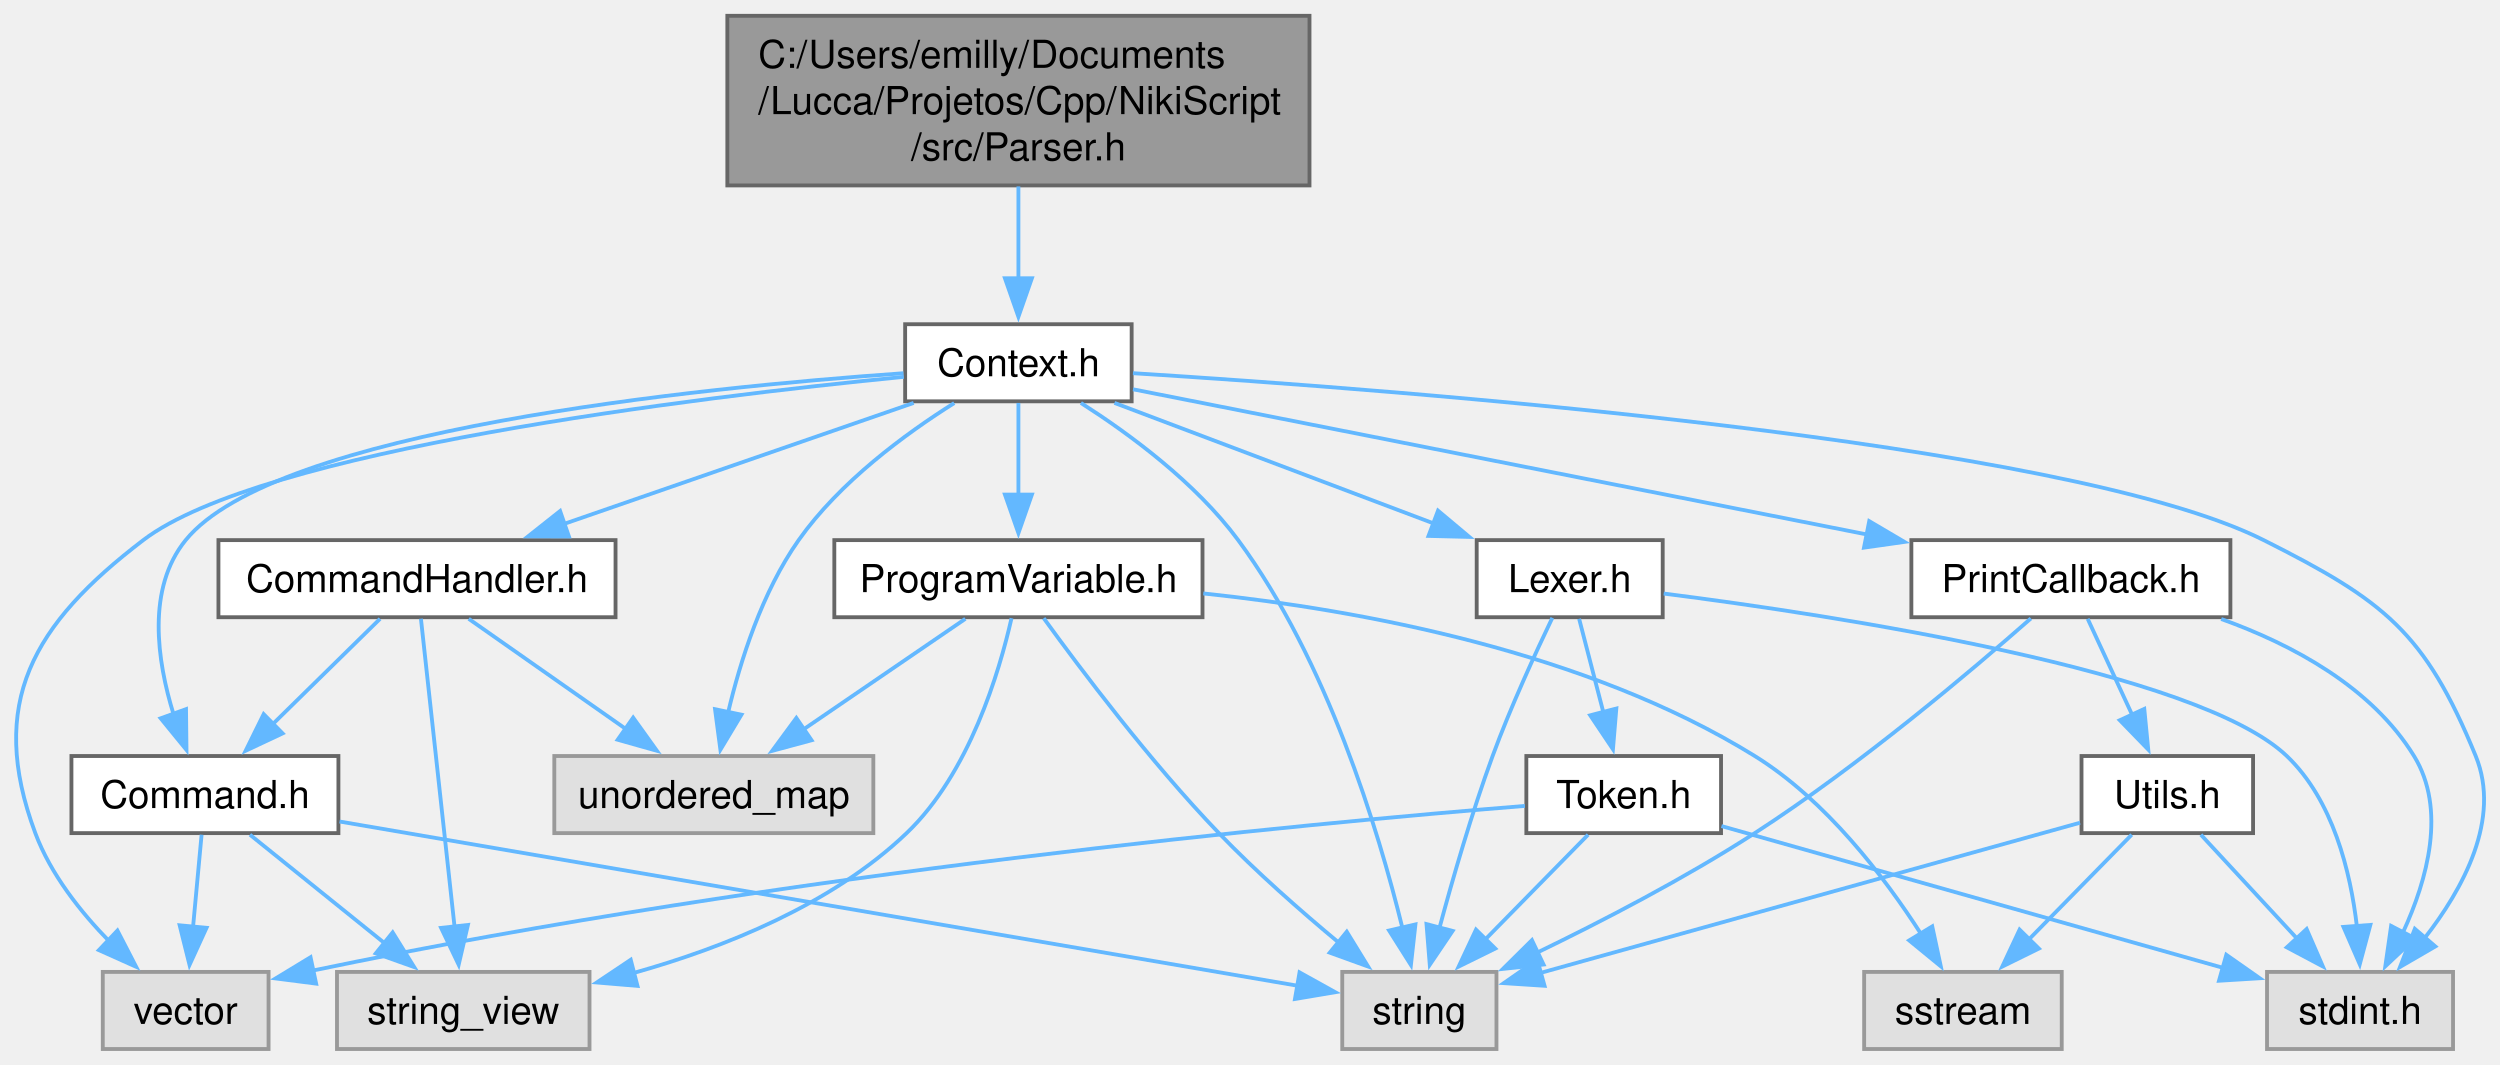
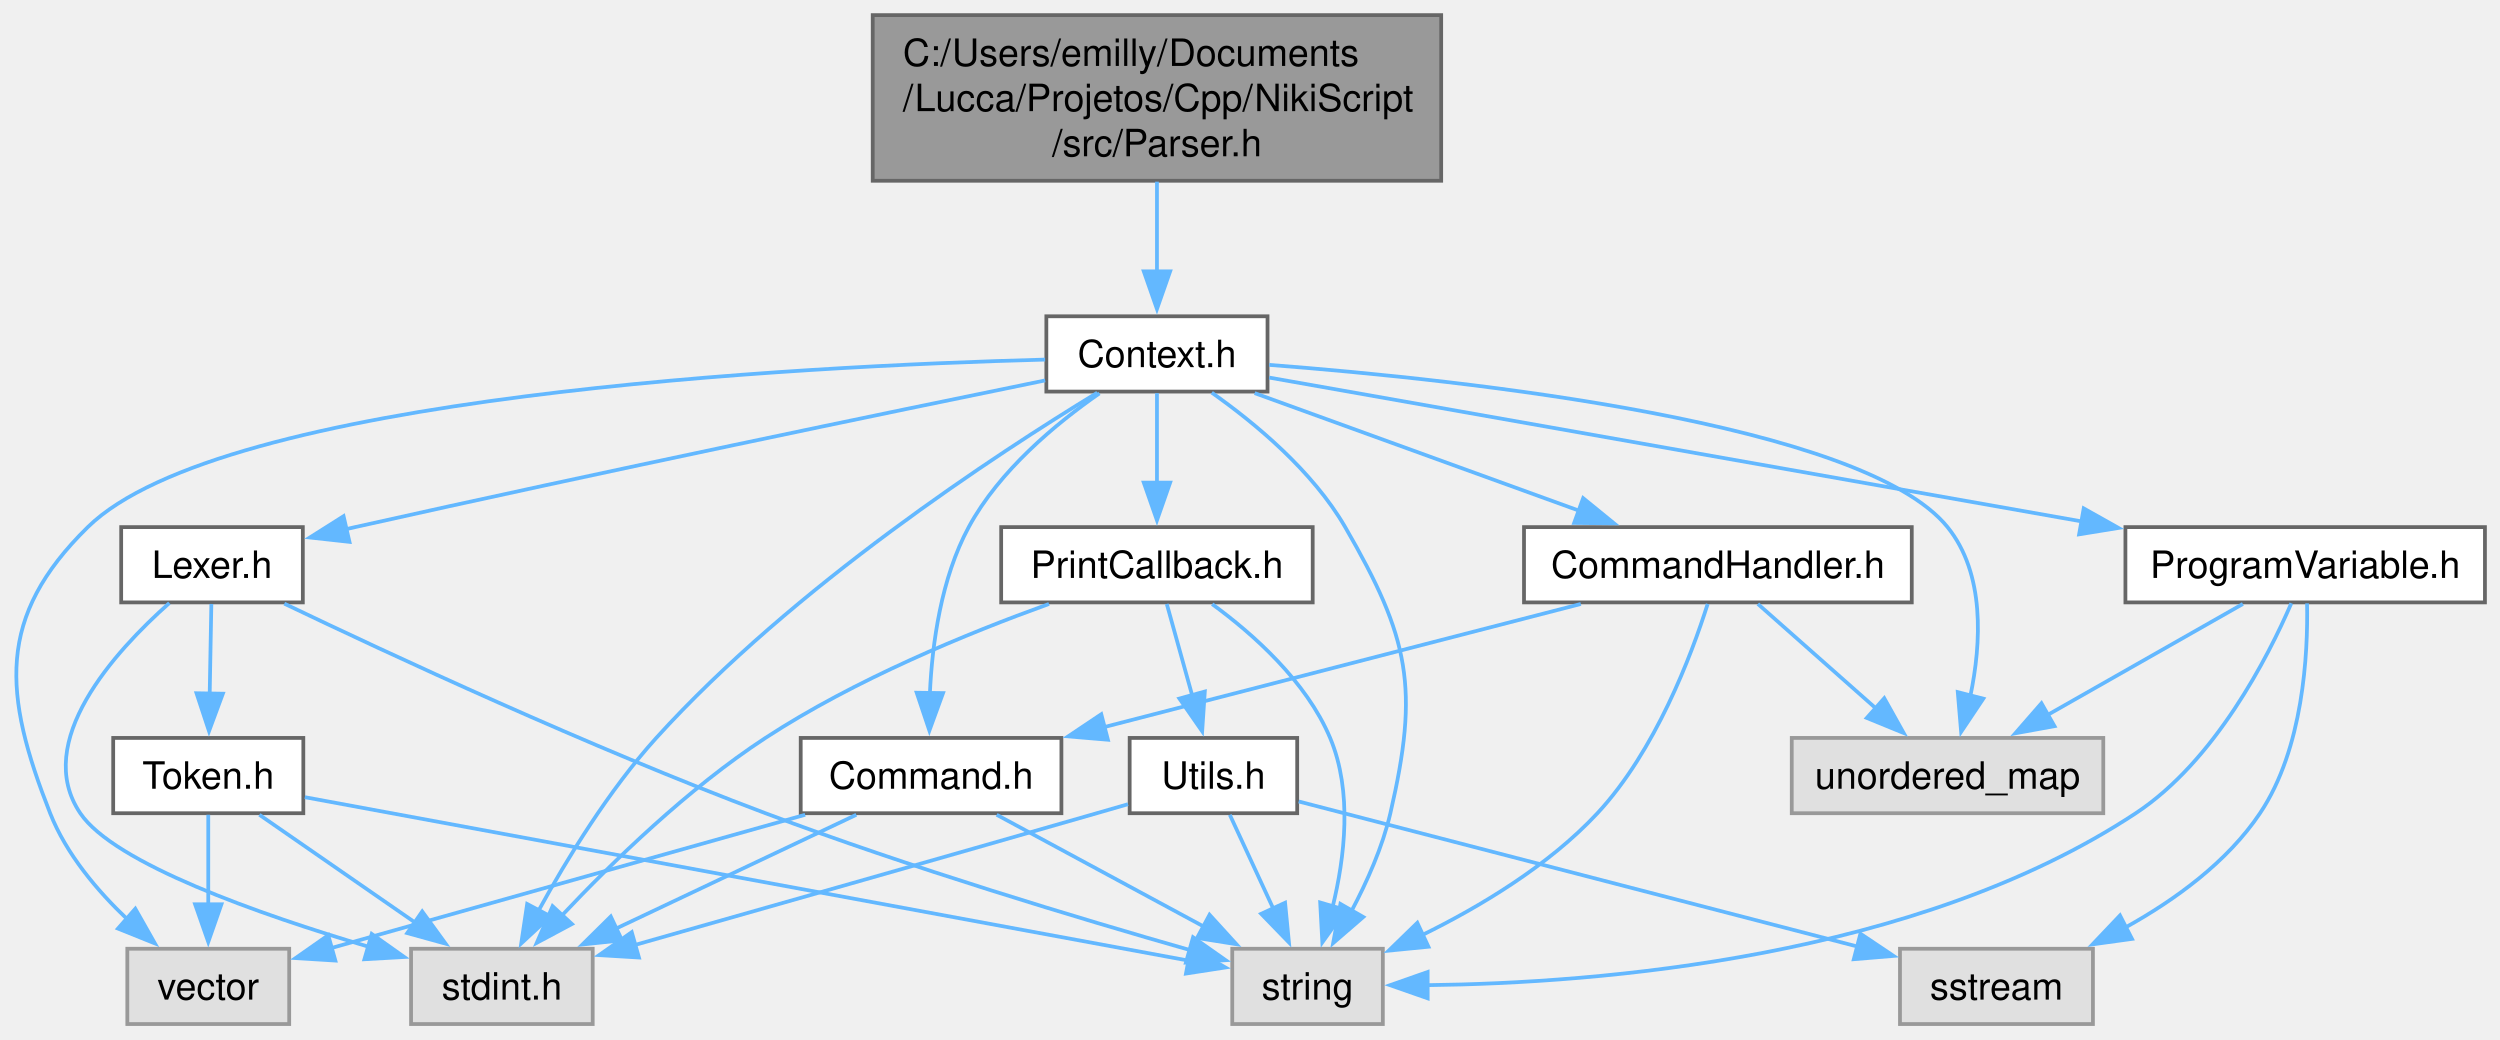
- <svg xmlns="http://www.w3.org/2000/svg" xmlns:xlink="http://www.w3.org/1999/xlink" width="648pt" height="276pt" viewBox="0.00 0.00 648.46 276.00">
+ <svg xmlns="http://www.w3.org/2000/svg" xmlns:xlink="http://www.w3.org/1999/xlink" width="664pt" height="276pt" viewBox="0.00 0.00 664.07 276.00">
  <g id="graph0" class="graph" transform="scale(1 1) rotate(0) translate(4 272)">
    <g id="Node000001" class="node">
      <g id="a_Node000001">
        <a xlink:title=" ">
-           <polygon fill="#999999" stroke="#666666" points="335.66,-268 184.66,-268 184.66,-224 335.66,-224 335.66,-268" />
-           <text text-anchor="start" x="192.66" y="-254.5" font-family="Helvetica,sans-Serif" font-size="10.00">C:/Users/emilly/Documents</text>
-           <text text-anchor="start" x="192.66" y="-242.5" font-family="Helvetica,sans-Serif" font-size="10.00">/Lucca/Projetos/Cpp/NikiScript</text>
-           <text text-anchor="middle" x="260.16" y="-230.5" font-family="Helvetica,sans-Serif" font-size="10.00">/src/Parser.h</text>
+           <polygon fill="#999999" stroke="#666666" points="378.82,-268 227.82,-268 227.82,-224 378.82,-224 378.82,-268" />
+           <text text-anchor="start" x="235.82" y="-254.5" font-family="Helvetica,sans-Serif" font-size="10.00">C:/Users/emilly/Documents</text>
+           <text text-anchor="start" x="235.82" y="-242.5" font-family="Helvetica,sans-Serif" font-size="10.00">/Lucca/Projetos/Cpp/NikiScript</text>
+           <text text-anchor="middle" x="303.32" y="-230.5" font-family="Helvetica,sans-Serif" font-size="10.00">/src/Parser.h</text>
        </a>
      </g>
    </g>
    <g id="Node000002" class="node">
      <g id="a_Node000002">
        <a xlink:href="_context_8h.html" target="_top" xlink:title=" ">
-           <polygon fill="white" stroke="#666666" points="289.53,-188 230.78,-188 230.78,-168 289.53,-168 289.53,-188" />
-           <text text-anchor="middle" x="260.16" y="-174.5" font-family="Helvetica,sans-Serif" font-size="10.00">Context.h</text>
+           <polygon fill="white" stroke="#666666" points="332.69,-188 273.94,-188 273.94,-168 332.69,-168 332.69,-188" />
+           <text text-anchor="middle" x="303.32" y="-174.5" font-family="Helvetica,sans-Serif" font-size="10.00">Context.h</text>
        </a>
      </g>
    </g>
    <g id="edge1_Node000001_Node000002" class="edge">
      <g id="a_edge1_Node000001_Node000002">
        <a xlink:title=" ">
-           <path fill="none" stroke="#63b8ff" d="M260.16,-223.75C260.16,-216.13 260.16,-207.53 260.16,-199.93" />
-           <polygon fill="#63b8ff" stroke="#63b8ff" points="263.66,-199.93 260.16,-189.93 256.66,-199.93 263.66,-199.93" />
+           <path fill="none" stroke="#63b8ff" d="M303.32,-223.75C303.32,-216.13 303.32,-207.53 303.32,-199.93" />
+           <polygon fill="#63b8ff" stroke="#63b8ff" points="306.82,-199.93 303.32,-189.93 299.82,-199.93 306.82,-199.93" />
        </a>
      </g>
    </g>
    <g id="Node000003" class="node">
      <g id="a_Node000003">
        <a xlink:title=" ">
-           <polygon fill="#e0e0e0" stroke="#999999" points="65.66,-20 22.66,-20 22.66,0 65.66,0 65.66,-20" />
-           <text text-anchor="middle" x="44.16" y="-6.5" font-family="Helvetica,sans-Serif" font-size="10.00">vector</text>
+           <polygon fill="#e0e0e0" stroke="#999999" points="72.82,-20 29.82,-20 29.82,0 72.82,0 72.82,-20" />
+           <text text-anchor="middle" x="51.32" y="-6.5" font-family="Helvetica,sans-Serif" font-size="10.00">vector</text>
        </a>
      </g>
    </g>
    <g id="edge2_Node000002_Node000003" class="edge">
      <g id="a_edge2_Node000002_Node000003">
        <a xlink:title=" ">
-           <path fill="none" stroke="#63b8ff" d="M230.44,-174.35C176.18,-169.01 63.83,-155.39 33.16,-132 4.53,-110.17 -7.42,-89.73 5.16,-56 9.14,-45.33 16.92,-35.51 24.48,-27.79" />
-           <polygon fill="#63b8ff" stroke="#63b8ff" points="26.46,-30.73 31.32,-21.32 21.65,-25.65 26.46,-30.73" />
+           <path fill="none" stroke="#63b8ff" d="M273.61,-176.5C208.25,-174.76 54.96,-166.95 19.32,-132 -5.01,-108.15 -3.18,-87.7 9.32,-56 13.58,-45.19 21.79,-35.45 29.83,-27.82" />
+           <polygon fill="#63b8ff" stroke="#63b8ff" points="31.94,-30.63 37.16,-21.41 27.33,-25.36 31.94,-30.63" />
        </a>
      </g>
    </g>
    <g id="Node000004" class="node">
      <g id="a_Node000004">
        <a xlink:title=" ">
-           <polygon fill="#e0e0e0" stroke="#999999" points="632.28,-20 584.03,-20 584.03,0 632.28,0 632.28,-20" />
-           <text text-anchor="middle" x="608.16" y="-6.5" font-family="Helvetica,sans-Serif" font-size="10.00">stdint.h</text>
+           <polygon fill="#e0e0e0" stroke="#999999" points="153.44,-20 105.19,-20 105.19,0 153.44,0 153.44,-20" />
+           <text text-anchor="middle" x="129.32" y="-6.5" font-family="Helvetica,sans-Serif" font-size="10.00">stdint.h</text>
        </a>
      </g>
    </g>
    <g id="edge3_Node000002_Node000004" class="edge">
      <g id="a_edge3_Node000002_Node000004">
        <a xlink:title=" ">
-           <path fill="none" stroke="#63b8ff" d="M289.87,-175.3C359.66,-170.93 531.96,-157.78 583.16,-132 614.32,-116.31 624.95,-108.29 638.16,-76 644.82,-59.71 634.93,-41.55 624.76,-28.57" />
-           <polygon fill="#63b8ff" stroke="#63b8ff" points="627.69,-26.61 618.53,-21.29 622.37,-31.17 627.69,-26.61" />
+           <path fill="none" stroke="#63b8ff" d="M287.47,-167.7C260.91,-151.55 206.73,-116.18 170.32,-76 157.72,-62.1 146.59,-43.85 139.12,-30.24" />
+           <polygon fill="#63b8ff" stroke="#63b8ff" points="142.22,-28.62 134.46,-21.42 136.03,-31.89 142.22,-28.62" />
        </a>
      </g>
    </g>
    <g id="Node000005" class="node">
      <g id="a_Node000005">
        <a xlink:title=" ">
-           <polygon fill="#e0e0e0" stroke="#999999" points="384.16,-20 344.16,-20 344.16,0 384.16,0 384.16,-20" />
-           <text text-anchor="middle" x="364.16" y="-6.5" font-family="Helvetica,sans-Serif" font-size="10.00">string</text>
+           <polygon fill="#e0e0e0" stroke="#999999" points="363.32,-20 323.32,-20 323.32,0 363.32,0 363.32,-20" />
+           <text text-anchor="middle" x="343.32" y="-6.5" font-family="Helvetica,sans-Serif" font-size="10.00">string</text>
        </a>
      </g>
    </g>
    <g id="edge4_Node000002_Node000005" class="edge">
      <g id="a_edge4_Node000002_Node000005">
        <a xlink:title=" ">
-           <path fill="none" stroke="#63b8ff" d="M276.37,-167.58C288.98,-159.53 306.14,-146.9 317.16,-132 340.19,-100.84 353.49,-56.95 359.74,-31.49" />
-           <polygon fill="#63b8ff" stroke="#63b8ff" points="363.14,-32.32 361.97,-21.79 356.31,-30.74 363.14,-32.32" />
+           <path fill="none" stroke="#63b8ff" d="M317.88,-167.72C329.3,-159.66 344.66,-146.96 353.32,-132 370.44,-102.4 373.03,-89.32 365.32,-56 363.24,-47.02 359.11,-37.76 354.98,-29.99" />
+           <polygon fill="#63b8ff" stroke="#63b8ff" points="358.13,-28.43 350.12,-21.5 352.05,-31.91 358.13,-28.43" />
        </a>
      </g>
    </g>
    <g id="Node000006" class="node">
      <g id="a_Node000006">
        <a xlink:title=" ">
-           <polygon fill="#e0e0e0" stroke="#999999" points="222.53,-76 139.78,-76 139.78,-56 222.53,-56 222.53,-76" />
-           <text text-anchor="middle" x="181.16" y="-62.5" font-family="Helvetica,sans-Serif" font-size="10.00">unordered_map</text>
+           <polygon fill="#e0e0e0" stroke="#999999" points="554.69,-76 471.94,-76 471.94,-56 554.69,-56 554.69,-76" />
+           <text text-anchor="middle" x="513.32" y="-62.5" font-family="Helvetica,sans-Serif" font-size="10.00">unordered_map</text>
        </a>
      </g>
    </g>
    <g id="edge5_Node000002_Node000006" class="edge">
      <g id="a_edge5_Node000002_Node000006">
        <a xlink:title=" ">
-           <path fill="none" stroke="#63b8ff" d="M243.51,-167.55C230.82,-159.56 213.77,-147.04 203.16,-132 193.69,-118.58 188.04,-100.78 184.84,-87.19" />
-           <polygon fill="#63b8ff" stroke="#63b8ff" points="188.32,-86.72 182.86,-77.63 181.47,-88.14 188.32,-86.72" />
+           <path fill="none" stroke="#63b8ff" d="M333.14,-175.09C385.61,-171.05 490.99,-159.62 513.32,-132 523.3,-119.65 522.31,-101.23 519.39,-87.15" />
+           <polygon fill="#63b8ff" stroke="#63b8ff" points="522.82,-86.43 516.93,-77.62 516.04,-88.17 522.82,-86.43" />
        </a>
      </g>
    </g>
    <g id="Node000007" class="node">
      <g id="a_Node000007">
        <a xlink:href="_command_8h.html" target="_top" xlink:title=" ">
-           <polygon fill="white" stroke="#666666" points="83.78,-76 14.53,-76 14.53,-56 83.78,-56 83.78,-76" />
-           <text text-anchor="middle" x="49.16" y="-62.5" font-family="Helvetica,sans-Serif" font-size="10.00">Command.h</text>
+           <polygon fill="white" stroke="#666666" points="277.94,-76 208.69,-76 208.69,-56 277.94,-56 277.94,-76" />
+           <text text-anchor="middle" x="243.32" y="-62.5" font-family="Helvetica,sans-Serif" font-size="10.00">Command.h</text>
        </a>
      </g>
    </g>
    <g id="edge6_Node000002_Node000007" class="edge">
      <g id="a_edge6_Node000002_Node000007">
        <a xlink:title=" ">
-           <path fill="none" stroke="#63b8ff" d="M230.34,-175.29C176.69,-171.52 67.3,-160.46 44.16,-132 34.01,-119.51 36.67,-100.85 41.05,-86.72" />
-           <polygon fill="#63b8ff" stroke="#63b8ff" points="44.25,-88.16 44.37,-77.57 37.67,-85.78 44.25,-88.16" />
+           <path fill="none" stroke="#63b8ff" d="M288.04,-167.52C276.54,-159.53 261.42,-147 253.32,-132 246,-118.45 243.61,-101.13 243,-87.78" />
+           <polygon fill="#63b8ff" stroke="#63b8ff" points="246.5,-87.91 242.87,-77.96 239.5,-88.01 246.5,-87.91" />
+         </a>
+       </g>
+     </g>
+     <g id="Node000008" class="node">
+       <g id="a_Node000008">
+         <a xlink:href="_command_handler_8h.html" target="_top" xlink:title=" ">
+           <polygon fill="white" stroke="#666666" points="503.82,-132 400.82,-132 400.82,-112 503.82,-112 503.82,-132" />
+           <text text-anchor="middle" x="452.32" y="-118.5" font-family="Helvetica,sans-Serif" font-size="10.00">CommandHandler.h</text>
+         </a>
+       </g>
+     </g>
+     <g id="edge10_Node000002_Node000008" class="edge">
+       <g id="a_edge10_Node000002_Node000008">
+         <a xlink:title=" ">
+           <path fill="none" stroke="#63b8ff" d="M329.27,-167.59C353.16,-158.94 388.85,-146 415.64,-136.29" />
+           <polygon fill="#63b8ff" stroke="#63b8ff" points="416.53,-139.69 424.74,-133 414.14,-133.11 416.53,-139.69" />
        </a>
      </g>
    </g>
    <g id="Node000009" class="node">
      <g id="a_Node000009">
-         <a xlink:href="_command_handler_8h.html" target="_top" xlink:title=" ">
-           <polygon fill="white" stroke="#666666" points="155.66,-132 52.66,-132 52.66,-112 155.66,-112 155.66,-132" />
-           <text text-anchor="middle" x="104.16" y="-118.5" font-family="Helvetica,sans-Serif" font-size="10.00">CommandHandler.h</text>
-         </a>
-       </g>
-     </g>
-     <g id="edge10_Node000002_Node000009" class="edge">
-       <g id="a_edge10_Node000002_Node000009">
-         <a xlink:title=" ">
-           <path fill="none" stroke="#63b8ff" d="M232.99,-167.59C207.86,-158.9 170.28,-145.89 142.18,-136.16" />
-           <polygon fill="#63b8ff" stroke="#63b8ff" points="143.57,-132.94 132.97,-132.97 141.28,-139.55 143.57,-132.94" />
+         <a xlink:href="_print_callback_8h.html" target="_top" xlink:title=" ">
+           <polygon fill="white" stroke="#666666" points="344.69,-132 261.94,-132 261.94,-112 344.69,-112 344.69,-132" />
+           <text text-anchor="middle" x="303.32" y="-118.5" font-family="Helvetica,sans-Serif" font-size="10.00">PrintCallback.h</text>
+         </a>
+       </g>
+     </g>
+     <g id="edge14_Node000002_Node000009" class="edge">
+       <g id="a_edge14_Node000002_Node000009">
+         <a xlink:title=" ">
+           <path fill="none" stroke="#63b8ff" d="M303.32,-167.59C303.32,-161.01 303.32,-151.96 303.32,-143.73" />
+           <polygon fill="#63b8ff" stroke="#63b8ff" points="306.82,-143.81 303.32,-133.81 299.82,-143.81 306.82,-143.81" />
+         </a>
+       </g>
+     </g>
+     <g id="Node000012" class="node">
+       <g id="a_Node000012">
+         <a xlink:href="_program_variable_8h.html" target="_top" xlink:title=" ">
+           <polygon fill="white" stroke="#666666" points="656.07,-132 560.57,-132 560.57,-112 656.07,-112 656.07,-132" />
+           <text text-anchor="middle" x="608.32" y="-118.5" font-family="Helvetica,sans-Serif" font-size="10.00">ProgramVariable.h</text>
+         </a>
+       </g>
+     </g>
+     <g id="edge21_Node000002_Node000012" class="edge">
+       <g id="a_edge21_Node000002_Node000012">
+         <a xlink:title=" ">
+           <path fill="none" stroke="#63b8ff" d="M333.12,-171.72C382.96,-162.9 484.15,-144.98 548.96,-133.51" />
+           <polygon fill="#63b8ff" stroke="#63b8ff" points="549.49,-136.97 558.73,-131.78 548.27,-130.08 549.49,-136.97" />
+         </a>
+       </g>
+     </g>
+     <g id="Node000013" class="node">
+       <g id="a_Node000013">
+         <a xlink:href="_lexer_8h.html" target="_top" xlink:title=" ">
+           <polygon fill="white" stroke="#666666" points="76.44,-132 28.19,-132 28.19,-112 76.44,-112 76.44,-132" />
+           <text text-anchor="middle" x="52.32" y="-118.5" font-family="Helvetica,sans-Serif" font-size="10.00">Lexer.h</text>
+         </a>
+       </g>
+     </g>
+     <g id="edge25_Node000002_Node000013" class="edge">
+       <g id="a_edge25_Node000002_Node000013">
+         <a xlink:title=" ">
+           <path fill="none" stroke="#63b8ff" d="M273.63,-170.97C232.43,-162.54 155.6,-146.62 90.32,-132 89.5,-131.82 88.67,-131.63 87.84,-131.44" />
+           <polygon fill="#63b8ff" stroke="#63b8ff" points="88.83,-128.08 78.3,-129.24 87.26,-134.9 88.83,-128.08" />
+         </a>
+       </g>
+     </g>
+     <g id="edge7_Node000007_Node000003" class="edge">
+       <g id="a_edge7_Node000007_Node000003">
+         <a xlink:title=" ">
+           <path fill="none" stroke="#63b8ff" d="M209.87,-55.59C174.54,-45.66 119.19,-30.09 84.11,-20.22" />
+           <polygon fill="#63b8ff" stroke="#63b8ff" points="85.08,-16.86 74.51,-17.52 83.19,-23.6 85.08,-16.86" />
+         </a>
+       </g>
+     </g>
+     <g id="edge9_Node000007_Node000004" class="edge">
+       <g id="a_edge9_Node000007_Node000004">
+         <a xlink:title=" ">
+           <path fill="none" stroke="#63b8ff" d="M223.46,-55.59C205.83,-47.24 179.81,-34.92 159.59,-25.34" />
+           <polygon fill="#63b8ff" stroke="#63b8ff" points="161.23,-22.25 150.7,-21.13 158.24,-28.57 161.23,-22.25" />
+         </a>
+       </g>
+     </g>
+     <g id="edge8_Node000007_Node000005" class="edge">
+       <g id="a_edge8_Node000007_Node000005">
+         <a xlink:title=" ">
+           <path fill="none" stroke="#63b8ff" d="M260.74,-55.59C275.99,-47.36 298.4,-35.26 316.03,-25.74" />
+           <polygon fill="#63b8ff" stroke="#63b8ff" points="317.29,-29.03 324.43,-21.2 313.97,-22.87 317.29,-29.03" />
+         </a>
+       </g>
+     </g>
+     <g id="edge12_Node000008_Node000005" class="edge">
+       <g id="a_edge12_Node000008_Node000005">
+         <a xlink:title=" ">
+           <path fill="none" stroke="#63b8ff" d="M449.61,-111.6C445.3,-97.97 435.74,-72.57 420.32,-56 407.37,-42.1 389.15,-31.18 373.68,-23.59" />
+           <polygon fill="#63b8ff" stroke="#63b8ff" points="375.43,-20.54 364.88,-19.5 372.48,-26.89 375.43,-20.54" />
+         </a>
+       </g>
+     </g>
+     <g id="edge11_Node000008_Node000006" class="edge">
+       <g id="a_edge11_Node000008_Node000006">
+         <a xlink:title=" ">
+           <path fill="none" stroke="#63b8ff" d="M462.94,-111.59C471.6,-103.93 484.05,-92.91 494.4,-83.75" />
+           <polygon fill="#63b8ff" stroke="#63b8ff" points="496.51,-86.55 501.68,-77.3 491.87,-81.31 496.51,-86.55" />
+         </a>
+       </g>
+     </g>
+     <g id="edge13_Node000008_Node000007" class="edge">
+       <g id="a_edge13_Node000008_Node000007">
+         <a xlink:title=" ">
+           <path fill="none" stroke="#63b8ff" d="M415.91,-111.59C380.68,-102.49 327.15,-88.66 289.06,-78.82" />
+           <polygon fill="#63b8ff" stroke="#63b8ff" points="290.29,-75.52 279.73,-76.41 288.53,-82.3 290.29,-75.52" />
+         </a>
+       </g>
+     </g>
+     <g id="edge15_Node000009_Node000004" class="edge">
+       <g id="a_edge15_Node000009_Node000004">
+         <a xlink:title=" ">
+           <path fill="none" stroke="#63b8ff" d="M274.64,-111.59C252.98,-103.79 223.04,-91.49 199.32,-76 178.81,-62.61 158.67,-43.05 145.3,-28.88" />
+           <polygon fill="#63b8ff" stroke="#63b8ff" points="147.93,-26.57 138.58,-21.58 142.78,-31.31 147.93,-26.57" />
+         </a>
+       </g>
+     </g>
+     <g id="edge16_Node000009_Node000005" class="edge">
+       <g id="a_edge16_Node000009_Node000005">
+         <a xlink:title=" ">
+           <path fill="none" stroke="#63b8ff" d="M317.99,-111.54C328.92,-103.56 342.99,-91.03 349.32,-76 355.31,-61.76 353.22,-44.26 349.96,-31.01" />
+           <polygon fill="#63b8ff" stroke="#63b8ff" points="353.4,-30.33 347.25,-21.7 346.68,-32.28 353.4,-30.33" />
        </a>
      </g>
    </g>
    <g id="Node000010" class="node">
      <g id="a_Node000010">
-         <a xlink:href="_print_callback_8h.html" target="_top" xlink:title=" ">
-           <polygon fill="white" stroke="#666666" points="574.53,-132 491.78,-132 491.78,-112 574.53,-112 574.53,-132" />
-           <text text-anchor="middle" x="533.16" y="-118.5" font-family="Helvetica,sans-Serif" font-size="10.00">PrintCallback.h</text>
-         </a>
-       </g>
-     </g>
-     <g id="edge14_Node000002_Node000010" class="edge">
-       <g id="a_edge14_Node000002_Node000010">
-         <a xlink:title=" ">
-           <path fill="none" stroke="#63b8ff" d="M289.89,-171.12C335.53,-162.09 423.51,-144.69 480.21,-133.47" />
-           <polygon fill="#63b8ff" stroke="#63b8ff" points="480.85,-136.92 489.98,-131.54 479.49,-130.05 480.85,-136.92" />
-         </a>
-       </g>
-     </g>
-     <g id="Node000013" class="node">
-       <g id="a_Node000013">
-         <a xlink:href="_program_variable_8h.html" target="_top" xlink:title=" ">
-           <polygon fill="white" stroke="#666666" points="307.91,-132 212.41,-132 212.41,-112 307.91,-112 307.91,-132" />
-           <text text-anchor="middle" x="260.16" y="-118.5" font-family="Helvetica,sans-Serif" font-size="10.00">ProgramVariable.h</text>
-         </a>
-       </g>
-     </g>
-     <g id="edge21_Node000002_Node000013" class="edge">
-       <g id="a_edge21_Node000002_Node000013">
-         <a xlink:title=" ">
-           <path fill="none" stroke="#63b8ff" d="M260.16,-167.59C260.16,-161.01 260.16,-151.96 260.16,-143.73" />
-           <polygon fill="#63b8ff" stroke="#63b8ff" points="263.66,-143.81 260.16,-133.81 256.66,-143.81 263.66,-143.81" />
+         <a xlink:href="_utils_8h.html" target="_top" xlink:title=" ">
+           <polygon fill="white" stroke="#666666" points="340.57,-76 296.07,-76 296.07,-56 340.57,-56 340.57,-76" />
+           <text text-anchor="middle" x="318.32" y="-62.5" font-family="Helvetica,sans-Serif" font-size="10.00">Utils.h</text>
+         </a>
+       </g>
+     </g>
+     <g id="edge17_Node000009_Node000010" class="edge">
+       <g id="a_edge17_Node000009_Node000010">
+         <a xlink:title=" ">
+           <path fill="none" stroke="#63b8ff" d="M305.93,-111.59C307.8,-104.86 310.39,-95.53 312.72,-87.15" />
+           <polygon fill="#63b8ff" stroke="#63b8ff" points="316.03,-88.33 315.33,-77.76 309.28,-86.46 316.03,-88.33" />
+         </a>
+       </g>
+     </g>
+     <g id="edge18_Node000010_Node000004" class="edge">
+       <g id="a_edge18_Node000010_Node000004">
+         <a xlink:title=" ">
+           <path fill="none" stroke="#63b8ff" d="M295.63,-58.4C292.83,-57.59 290.01,-56.77 287.32,-56 245.21,-43.89 196.73,-30.11 164.7,-21.02" />
+           <polygon fill="#63b8ff" stroke="#63b8ff" points="165.72,-17.67 155.14,-18.31 163.81,-24.41 165.72,-17.67" />
+         </a>
+       </g>
+     </g>
+     <g id="edge19_Node000010_Node000005" class="edge">
+       <g id="a_edge19_Node000010_Node000005">
+         <a xlink:title=" ">
+           <path fill="none" stroke="#63b8ff" d="M322.67,-55.59C325.86,-48.7 330.31,-39.1 334.26,-30.57" />
+           <polygon fill="#63b8ff" stroke="#63b8ff" points="337.35,-32.22 338.38,-21.67 331,-29.28 337.35,-32.22" />
+         </a>
+       </g>
+     </g>
+     <g id="Node000011" class="node">
+       <g id="a_Node000011">
+         <a xlink:title=" ">
+           <polygon fill="#e0e0e0" stroke="#999999" points="551.94,-20 500.69,-20 500.69,0 551.94,0 551.94,-20" />
+           <text text-anchor="middle" x="526.32" y="-6.5" font-family="Helvetica,sans-Serif" font-size="10.00">sstream</text>
+         </a>
+       </g>
+     </g>
+     <g id="edge20_Node000010_Node000011" class="edge">
+       <g id="a_edge20_Node000010_Node000011">
+         <a xlink:title=" ">
+           <path fill="none" stroke="#63b8ff" d="M340.97,-59.12C376.66,-49.85 446.32,-31.77 489.33,-20.6" />
+           <polygon fill="#63b8ff" stroke="#63b8ff" points="490.18,-24 498.98,-18.1 488.42,-17.22 490.18,-24" />
+         </a>
+       </g>
+     </g>
+     <g id="edge22_Node000012_Node000005" class="edge">
+       <g id="a_edge22_Node000012_Node000005">
+         <a xlink:title=" ">
+           <path fill="none" stroke="#63b8ff" d="M604.64,-111.77C598.42,-97.41 584.39,-69.91 563.32,-56 505.05,-17.54 420.65,-10.86 375.19,-10.33" />
+           <polygon fill="#63b8ff" stroke="#63b8ff" points="375.23,-6.83 365.23,-10.32 375.22,-13.83 375.23,-6.83" />
+         </a>
+       </g>
+     </g>
+     <g id="edge24_Node000012_Node000006" class="edge">
+       <g id="a_edge24_Node000012_Node000006">
+         <a xlink:title=" ">
+           <path fill="none" stroke="#63b8ff" d="M591.77,-111.59C577.42,-103.44 556.39,-91.48 539.71,-82" />
+           <polygon fill="#63b8ff" stroke="#63b8ff" points="541.73,-79.13 531.31,-77.23 538.27,-85.21 541.73,-79.13" />
+         </a>
+       </g>
+     </g>
+     <g id="edge23_Node000012_Node000011" class="edge">
+       <g id="a_edge23_Node000012_Node000011">
+         <a xlink:title=" ">
+           <path fill="none" stroke="#63b8ff" d="M608.82,-111.75C609.08,-98.32 607.83,-73.15 596.32,-56 587.62,-43.03 573.78,-32.99 560.7,-25.72" />
+           <polygon fill="#63b8ff" stroke="#63b8ff" points="562.32,-22.62 551.83,-21.17 559.13,-28.85 562.32,-22.62" />
+         </a>
+       </g>
+     </g>
+     <g id="edge26_Node000013_Node000004" class="edge">
+       <g id="a_edge26_Node000013_Node000004">
+         <a xlink:title=" ">
+           <path fill="none" stroke="#63b8ff" d="M40.99,-111.84C26.45,-98.94 4.54,-74.9 17.32,-56 26.32,-42.68 64.75,-29.17 94.11,-20.47" />
+           <polygon fill="#63b8ff" stroke="#63b8ff" points="94.74,-23.93 103.38,-17.81 92.8,-17.21 94.74,-23.93" />
+         </a>
+       </g>
+     </g>
+     <g id="edge27_Node000013_Node000005" class="edge">
+       <g id="a_edge27_Node000013_Node000005">
+         <a xlink:title=" ">
+           <path fill="none" stroke="#63b8ff" d="M71.52,-111.67C99.32,-98.35 152.56,-73.58 199.32,-56 237.63,-41.6 282.82,-28.01 312.22,-19.61" />
+           <polygon fill="#63b8ff" stroke="#63b8ff" points="312.91,-23.05 321.58,-16.96 311.01,-16.32 312.91,-23.05" />
        </a>
      </g>
    </g>
    <g id="Node000014" class="node">
      <g id="a_Node000014">
-         <a xlink:href="_lexer_8h.html" target="_top" xlink:title=" ">
-           <polygon fill="white" stroke="#666666" points="427.28,-132 379.03,-132 379.03,-112 427.28,-112 427.28,-132" />
-           <text text-anchor="middle" x="403.16" y="-118.5" font-family="Helvetica,sans-Serif" font-size="10.00">Lexer.h</text>
-         </a>
-       </g>
-     </g>
-     <g id="edge26_Node000002_Node000014" class="edge">
-       <g id="a_edge26_Node000002_Node000014">
-         <a xlink:title=" ">
-           <path fill="none" stroke="#63b8ff" d="M285.07,-167.59C308.03,-158.92 342.36,-145.96 368.09,-136.24" />
-           <polygon fill="#63b8ff" stroke="#63b8ff" points="369,-139.64 377.12,-132.83 366.53,-133.09 369,-139.64" />
-         </a>
-       </g>
-     </g>
-     <g id="edge7_Node000007_Node000003" class="edge">
-       <g id="a_edge7_Node000007_Node000003">
-         <a xlink:title=" ">
-           <path fill="none" stroke="#63b8ff" d="M48.29,-55.59C47.68,-49.01 46.84,-39.96 46.08,-31.73" />
-           <polygon fill="#63b8ff" stroke="#63b8ff" points="49.57,-31.44 45.16,-21.81 42.6,-32.09 49.57,-31.44" />
-         </a>
-       </g>
-     </g>
-     <g id="edge9_Node000007_Node000005" class="edge">
-       <g id="a_edge9_Node000007_Node000005">
-         <a xlink:title=" ">
-           <path fill="none" stroke="#63b8ff" d="M84.07,-59.01C145.82,-48.43 273.33,-26.57 332.6,-16.41" />
-           <polygon fill="#63b8ff" stroke="#63b8ff" points="333.08,-19.88 342.34,-14.74 331.89,-12.98 333.08,-19.88" />
-         </a>
-       </g>
-     </g>
-     <g id="Node000008" class="node">
-       <g id="a_Node000008">
-         <a xlink:title=" ">
-           <polygon fill="#e0e0e0" stroke="#999999" points="148.91,-20 83.41,-20 83.41,0 148.91,0 148.91,-20" />
-           <text text-anchor="middle" x="116.16" y="-6.5" font-family="Helvetica,sans-Serif" font-size="10.00">string_view</text>
-         </a>
-       </g>
-     </g>
-     <g id="edge8_Node000007_Node000008" class="edge">
-       <g id="a_edge8_Node000007_Node000008">
-         <a xlink:title=" ">
-           <path fill="none" stroke="#63b8ff" d="M60.83,-55.59C70.44,-47.85 84.29,-36.69 95.73,-27.47" />
-           <polygon fill="#63b8ff" stroke="#63b8ff" points="97.85,-30.25 103.44,-21.25 93.46,-24.8 97.85,-30.25" />
-         </a>
-       </g>
-     </g>
-     <g id="edge11_Node000009_Node000006" class="edge">
-       <g id="a_edge11_Node000009_Node000006">
-         <a xlink:title=" ">
-           <path fill="none" stroke="#63b8ff" d="M117.57,-111.59C128.77,-103.74 144.97,-92.38 158.22,-83.09" />
-           <polygon fill="#63b8ff" stroke="#63b8ff" points="160.23,-85.96 166.4,-77.35 156.21,-80.22 160.23,-85.96" />
-         </a>
-       </g>
-     </g>
-     <g id="edge13_Node000009_Node000007" class="edge">
-       <g id="a_edge13_Node000009_Node000007">
-         <a xlink:title=" ">
-           <path fill="none" stroke="#63b8ff" d="M94.58,-111.59C86.93,-104.08 76,-93.35 66.78,-84.3" />
-           <polygon fill="#63b8ff" stroke="#63b8ff" points="69.3,-81.87 59.71,-77.36 64.39,-86.86 69.3,-81.87" />
-         </a>
-       </g>
-     </g>
-     <g id="edge12_Node000009_Node000008" class="edge">
-       <g id="a_edge12_Node000009_Node000008">
-         <a xlink:title=" ">
-           <path fill="none" stroke="#63b8ff" d="M105.18,-111.62C107.1,-94.01 111.29,-55.59 113.91,-31.65" />
-           <polygon fill="#63b8ff" stroke="#63b8ff" points="117.37,-32.18 114.97,-21.86 110.41,-31.42 117.37,-32.18" />
-         </a>
-       </g>
-     </g>
-     <g id="edge15_Node000010_Node000004" class="edge">
-       <g id="a_edge15_Node000010_Node000004">
-         <a xlink:title=" ">
-           <path fill="none" stroke="#63b8ff" d="M572.15,-111.54C590.7,-104.88 611.19,-93.85 622.16,-76 630.66,-62.17 625.6,-43.92 619.31,-30.28" />
-           <polygon fill="#63b8ff" stroke="#63b8ff" points="622.43,-28.7 614.71,-21.45 616.22,-31.93 622.43,-28.7" />
-         </a>
-       </g>
-     </g>
-     <g id="edge16_Node000010_Node000005" class="edge">
-       <g id="a_edge16_Node000010_Node000005">
-         <a xlink:title=" ">
-           <path fill="none" stroke="#63b8ff" d="M522.78,-111.69C507.68,-98.4 478.47,-73.65 451.16,-56 433.06,-44.3 411.57,-33.16 394.47,-24.89" />
-           <polygon fill="#63b8ff" stroke="#63b8ff" points="396.37,-21.92 385.83,-20.78 393.36,-28.24 396.37,-21.92" />
-         </a>
-       </g>
-     </g>
-     <g id="Node000011" class="node">
-       <g id="a_Node000011">
-         <a xlink:href="_utils_8h.html" target="_top" xlink:title=" ">
-           <polygon fill="white" stroke="#666666" points="580.41,-76 535.91,-76 535.91,-56 580.41,-56 580.41,-76" />
-           <text text-anchor="middle" x="558.16" y="-62.5" font-family="Helvetica,sans-Serif" font-size="10.00">Utils.h</text>
-         </a>
-       </g>
-     </g>
-     <g id="edge17_Node000010_Node000011" class="edge">
-       <g id="a_edge17_Node000010_Node000011">
-         <a xlink:title=" ">
-           <path fill="none" stroke="#63b8ff" d="M537.51,-111.59C540.7,-104.7 545.15,-95.1 549.1,-86.57" />
-           <polygon fill="#63b8ff" stroke="#63b8ff" points="552.19,-88.22 553.22,-77.67 545.84,-85.28 552.19,-88.22" />
-         </a>
-       </g>
-     </g>
-     <g id="edge18_Node000011_Node000004" class="edge">
-       <g id="a_edge18_Node000011_Node000004">
-         <a xlink:title=" ">
-           <path fill="none" stroke="#63b8ff" d="M566.87,-55.59C573.75,-48.16 583.55,-37.58 591.88,-28.58" />
-           <polygon fill="#63b8ff" stroke="#63b8ff" points="594.3,-31.12 598.52,-21.41 589.16,-26.37 594.3,-31.12" />
-         </a>
-       </g>
-     </g>
-     <g id="edge19_Node000011_Node000005" class="edge">
-       <g id="a_edge19_Node000011_Node000005">
-         <a xlink:title=" ">
-           <path fill="none" stroke="#63b8ff" d="M535.53,-58.7C500.94,-49.07 434.83,-30.67 395.6,-19.75" />
-           <polygon fill="#63b8ff" stroke="#63b8ff" points="396.63,-16.4 386.05,-17.09 394.75,-23.15 396.63,-16.4" />
-         </a>
-       </g>
-     </g>
-     <g id="Node000012" class="node">
-       <g id="a_Node000012">
-         <a xlink:title=" ">
-           <polygon fill="#e0e0e0" stroke="#999999" points="530.78,-20 479.53,-20 479.53,0 530.78,0 530.78,-20" />
-           <text text-anchor="middle" x="505.16" y="-6.5" font-family="Helvetica,sans-Serif" font-size="10.00">sstream</text>
-         </a>
-       </g>
-     </g>
-     <g id="edge20_Node000011_Node000012" class="edge">
-       <g id="a_edge20_Node000011_Node000012">
-         <a xlink:title=" ">
-           <path fill="none" stroke="#63b8ff" d="M548.93,-55.59C541.56,-48.08 531.03,-37.35 522.14,-28.3" />
-           <polygon fill="#63b8ff" stroke="#63b8ff" points="524.85,-26.06 515.35,-21.38 519.85,-30.97 524.85,-26.06" />
-         </a>
-       </g>
-     </g>
-     <g id="edge22_Node000013_Node000005" class="edge">
-       <g id="a_edge22_Node000013_Node000005">
-         <a xlink:title=" ">
-           <path fill="none" stroke="#63b8ff" d="M266.73,-111.74C276.15,-98.72 294.32,-74.54 312.16,-56 321.82,-45.96 333.48,-35.72 343.31,-27.55" />
-           <polygon fill="#63b8ff" stroke="#63b8ff" points="345.33,-30.42 350.87,-21.39 340.91,-24.99 345.33,-30.42" />
-         </a>
-       </g>
-     </g>
-     <g id="edge25_Node000013_Node000006" class="edge">
-       <g id="a_edge25_Node000013_Node000006">
-         <a xlink:title=" ">
-           <path fill="none" stroke="#63b8ff" d="M246.4,-111.59C234.8,-103.67 217.96,-92.16 204.3,-82.82" />
-           <polygon fill="#63b8ff" stroke="#63b8ff" points="206.51,-80.09 196.28,-77.33 202.56,-85.87 206.51,-80.09" />
-         </a>
-       </g>
-     </g>
-     <g id="edge23_Node000013_Node000008" class="edge">
-       <g id="a_edge23_Node000013_Node000008">
-         <a xlink:title=" ">
-           <path fill="none" stroke="#63b8ff" d="M258.37,-111.74C255.22,-97.83 247.43,-71.53 231.16,-56 211.77,-37.49 183.88,-26.33 160.43,-19.75" />
-           <polygon fill="#63b8ff" stroke="#63b8ff" points="161.35,-16.37 150.79,-17.26 159.6,-23.15 161.35,-16.37" />
-         </a>
-       </g>
-     </g>
-     <g id="edge24_Node000013_Node000012" class="edge">
-       <g id="a_edge24_Node000013_Node000012">
-         <a xlink:title=" ">
-           <path fill="none" stroke="#63b8ff" d="M308.12,-118.17C348.83,-113.87 407.42,-103.08 451.16,-76 469.63,-64.56 484.8,-44.61 494.3,-29.82" />
-           <polygon fill="#63b8ff" stroke="#63b8ff" points="497.19,-31.81 499.41,-21.45 491.21,-28.17 497.19,-31.81" />
-         </a>
-       </g>
-     </g>
-     <g id="edge27_Node000014_Node000004" class="edge">
-       <g id="a_edge27_Node000014_Node000004">
-         <a xlink:title=" ">
-           <path fill="none" stroke="#63b8ff" d="M427.54,-118.14C472.51,-112.4 566.02,-98.07 589.16,-76 601.13,-64.58 605.68,-46.06 607.35,-31.71" />
-           <polygon fill="#63b8ff" stroke="#63b8ff" points="610.83,-32.19 608.08,-21.96 603.85,-31.67 610.83,-32.19" />
-         </a>
-       </g>
-     </g>
-     <g id="edge28_Node000014_Node000005" class="edge">
-       <g id="a_edge28_Node000014_Node000005">
-         <a xlink:title=" ">
-           <path fill="none" stroke="#63b8ff" d="M398.65,-111.84C394.34,-102.85 387.81,-88.68 383.16,-76 377.76,-61.28 372.83,-44.25 369.35,-31.32" />
-           <polygon fill="#63b8ff" stroke="#63b8ff" points="372.79,-30.63 366.86,-21.85 366.01,-32.41 372.79,-30.63" />
-         </a>
-       </g>
-     </g>
-     <g id="Node000015" class="node">
-       <g id="a_Node000015">
        <a xlink:href="_token_8h.html" target="_top" xlink:title=" ">
-           <polygon fill="white" stroke="#666666" points="442.41,-76 391.91,-76 391.91,-56 442.41,-56 442.41,-76" />
-           <text text-anchor="middle" x="417.16" y="-62.5" font-family="Helvetica,sans-Serif" font-size="10.00">Token.h</text>
-         </a>
-       </g>
-     </g>
-     <g id="edge29_Node000014_Node000015" class="edge">
-       <g id="a_edge29_Node000014_Node000015">
-         <a xlink:title=" ">
-           <path fill="none" stroke="#63b8ff" d="M405.6,-111.59C407.32,-104.93 409.71,-95.75 411.86,-87.44" />
-           <polygon fill="#63b8ff" stroke="#63b8ff" points="415.25,-88.32 414.37,-77.76 408.47,-86.56 415.25,-88.32" />
-         </a>
-       </g>
-     </g>
-     <g id="edge32_Node000015_Node000003" class="edge">
-       <g id="a_edge32_Node000015_Node000003">
-         <a xlink:title=" ">
-           <path fill="none" stroke="#63b8ff" d="M391.53,-63.06C335.86,-58.54 199.62,-45.86 77.07,-20.34" />
-           <polygon fill="#63b8ff" stroke="#63b8ff" points="78,-16.96 67.49,-18.31 76.55,-23.81 78,-16.96" />
-         </a>
-       </g>
-     </g>
-     <g id="edge30_Node000015_Node000004" class="edge">
-       <g id="a_edge30_Node000015_Node000004">
-         <a xlink:title=" ">
-           <path fill="none" stroke="#63b8ff" d="M442.52,-57.83C475.91,-48.39 534.77,-31.75 572.59,-21.06" />
-           <polygon fill="#63b8ff" stroke="#63b8ff" points="573.47,-24.44 582.14,-18.36 571.57,-17.71 573.47,-24.44" />
-         </a>
-       </g>
-     </g>
-     <g id="edge31_Node000015_Node000005" class="edge">
-       <g id="a_edge31_Node000015_Node000005">
-         <a xlink:title=" ">
-           <path fill="none" stroke="#63b8ff" d="M407.93,-55.59C400.56,-48.08 390.03,-37.35 381.14,-28.3" />
-           <polygon fill="#63b8ff" stroke="#63b8ff" points="383.85,-26.06 374.35,-21.38 378.85,-30.97 383.85,-26.06" />
+           <polygon fill="white" stroke="#666666" points="76.57,-76 26.07,-76 26.07,-56 76.57,-56 76.57,-76" />
+           <text text-anchor="middle" x="51.32" y="-62.5" font-family="Helvetica,sans-Serif" font-size="10.00">Token.h</text>
+         </a>
+       </g>
+     </g>
+     <g id="edge28_Node000013_Node000014" class="edge">
+       <g id="a_edge28_Node000013_Node000014">
+         <a xlink:title=" ">
+           <path fill="none" stroke="#63b8ff" d="M52.14,-111.59C52.02,-105.01 51.85,-95.96 51.7,-87.73" />
+           <polygon fill="#63b8ff" stroke="#63b8ff" points="55.2,-87.75 51.52,-77.81 48.2,-87.87 55.2,-87.75" />
+         </a>
+       </g>
+     </g>
+     <g id="edge31_Node000014_Node000003" class="edge">
+       <g id="a_edge31_Node000014_Node000003">
+         <a xlink:title=" ">
+           <path fill="none" stroke="#63b8ff" d="M51.32,-55.59C51.32,-49.01 51.32,-39.96 51.32,-31.73" />
+           <polygon fill="#63b8ff" stroke="#63b8ff" points="54.82,-31.81 51.32,-21.81 47.82,-31.81 54.82,-31.81" />
+         </a>
+       </g>
+     </g>
+     <g id="edge29_Node000014_Node000004" class="edge">
+       <g id="a_edge29_Node000014_Node000004">
+         <a xlink:title=" ">
+           <path fill="none" stroke="#63b8ff" d="M64.9,-55.59C76.35,-47.67 92.98,-36.16 106.47,-26.82" />
+           <polygon fill="#63b8ff" stroke="#63b8ff" points="108.15,-29.91 114.38,-21.34 104.17,-24.16 108.15,-29.91" />
+         </a>
+       </g>
+     </g>
+     <g id="edge30_Node000014_Node000005" class="edge">
+       <g id="a_edge30_Node000014_Node000005">
+         <a xlink:title=" ">
+           <path fill="none" stroke="#63b8ff" d="M76.97,-60.26C130.49,-50.36 253.84,-27.55 311.95,-16.8" />
+           <polygon fill="#63b8ff" stroke="#63b8ff" points="312.31,-20.29 321.5,-15.03 311.03,-13.41 312.31,-20.29" />
        </a>
      </g>
    </g>
  </g>
</svg>
